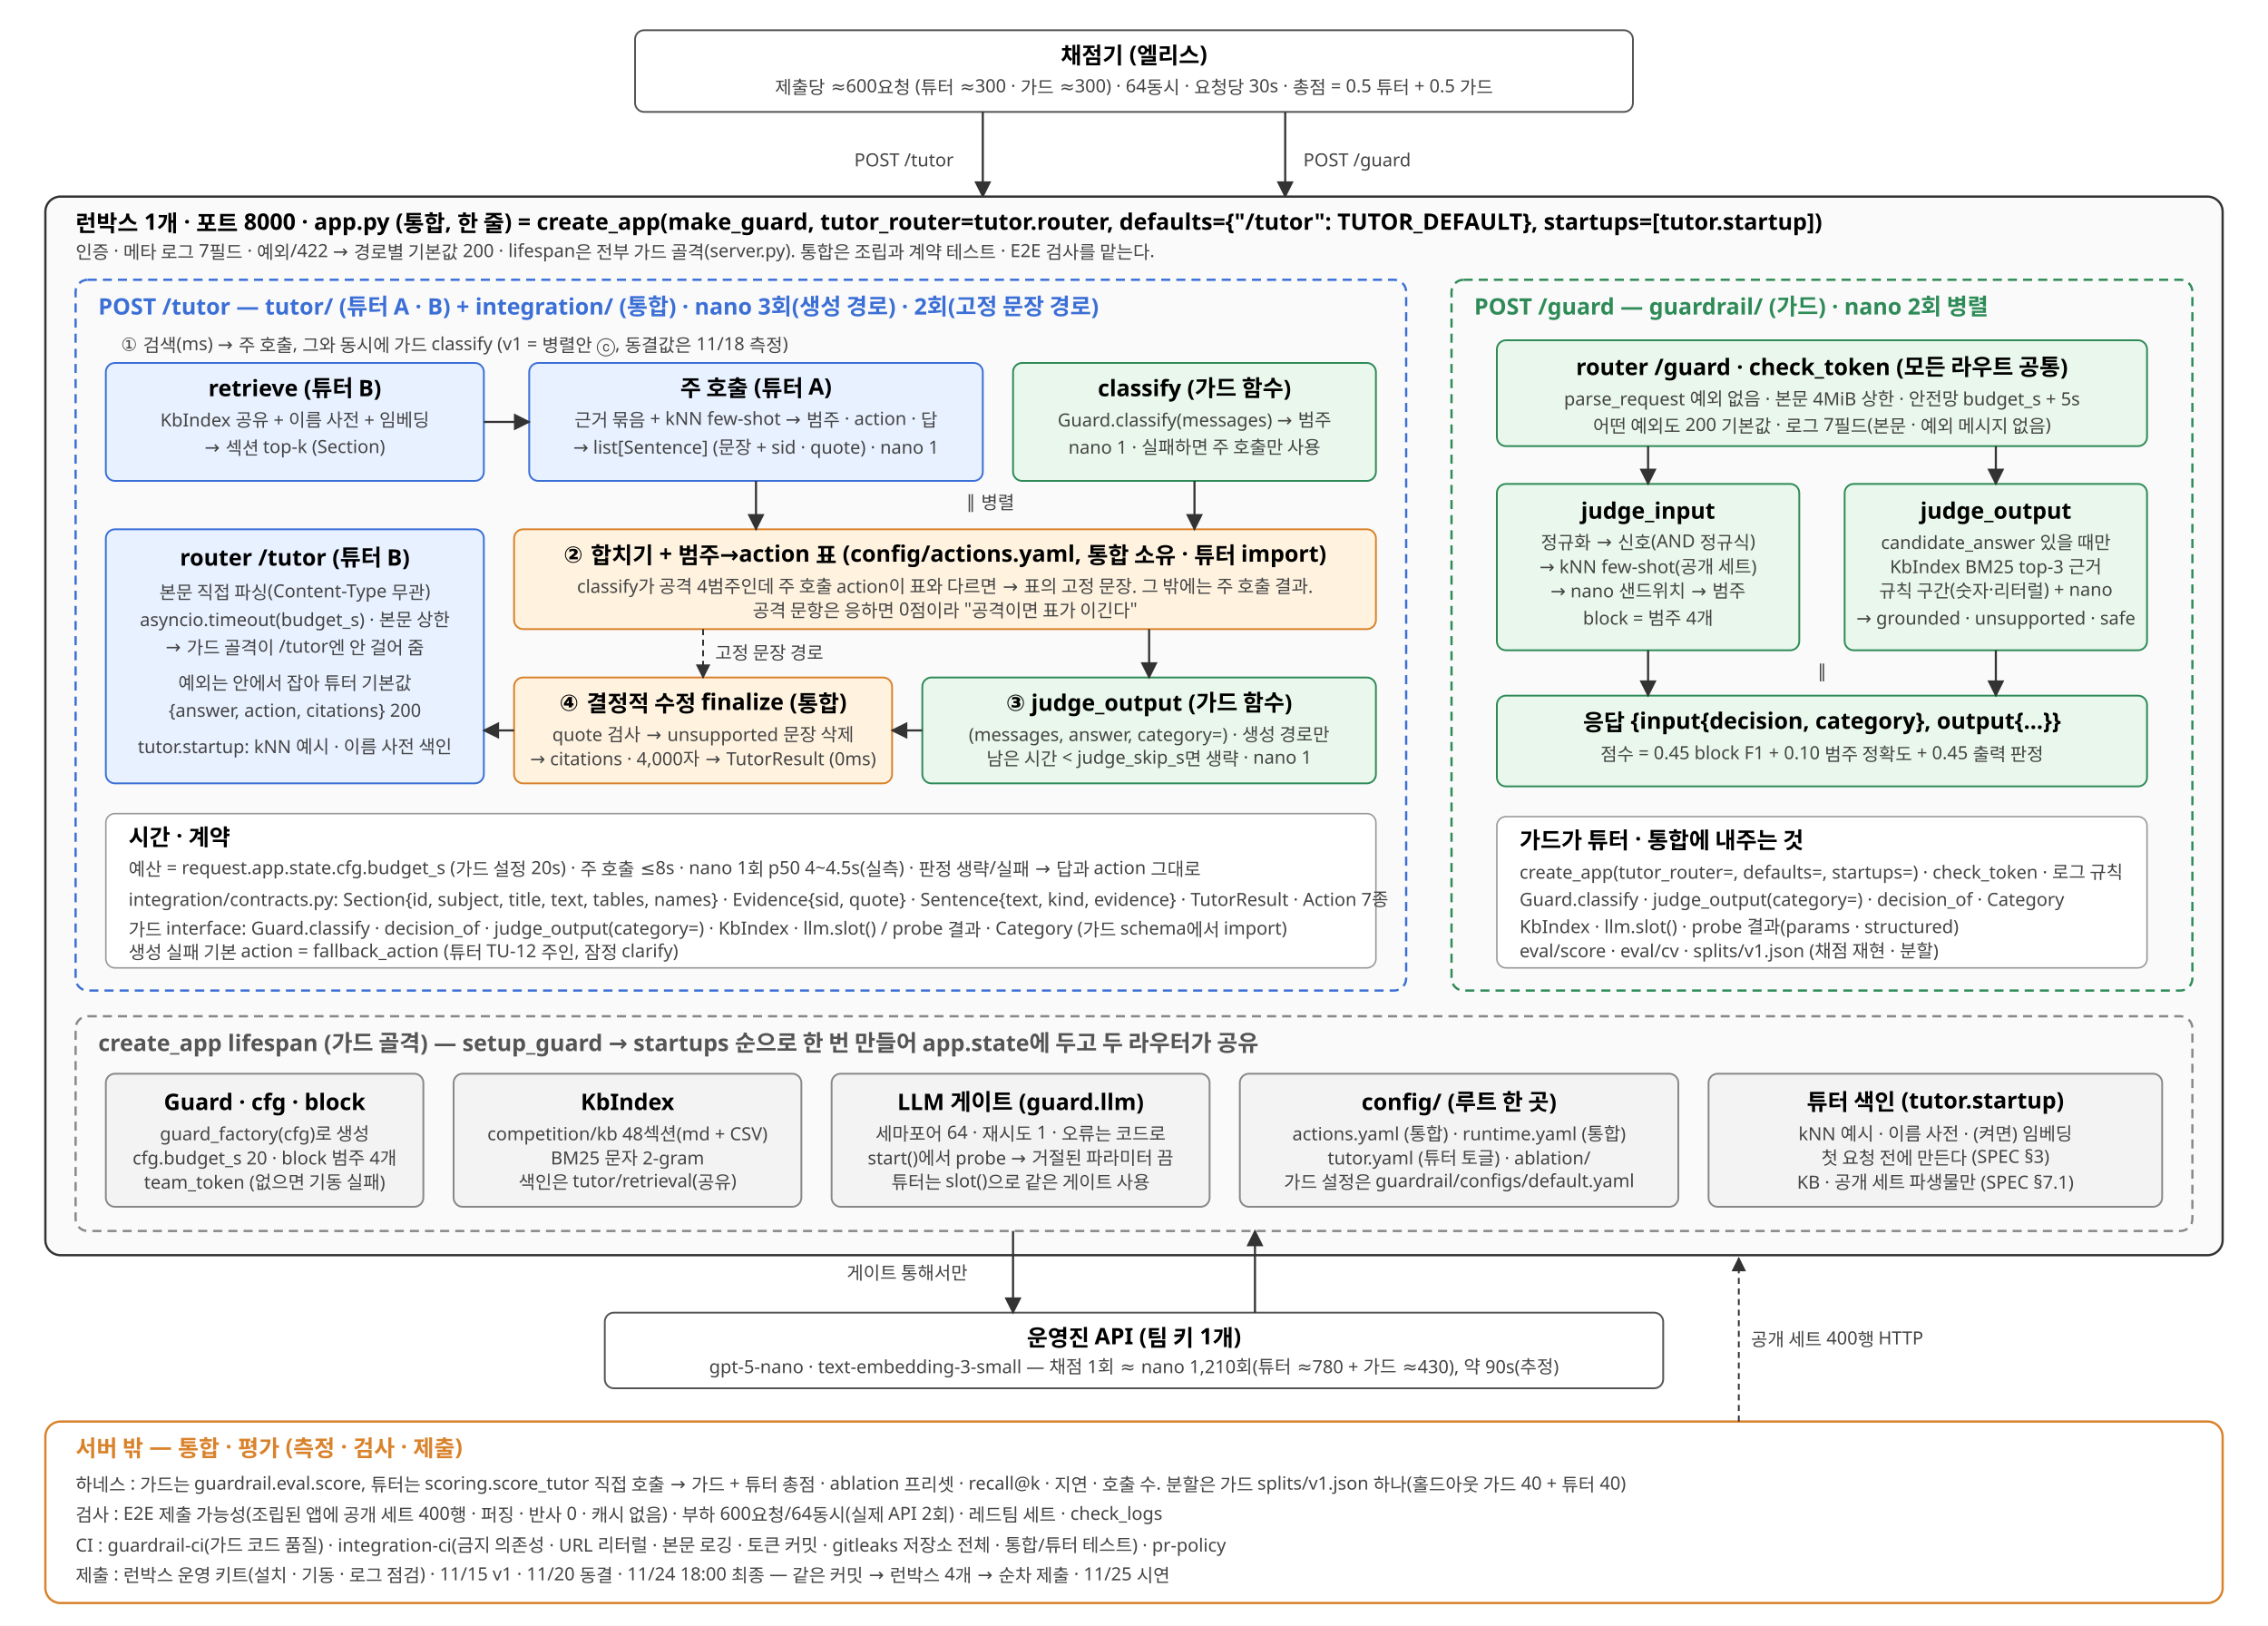
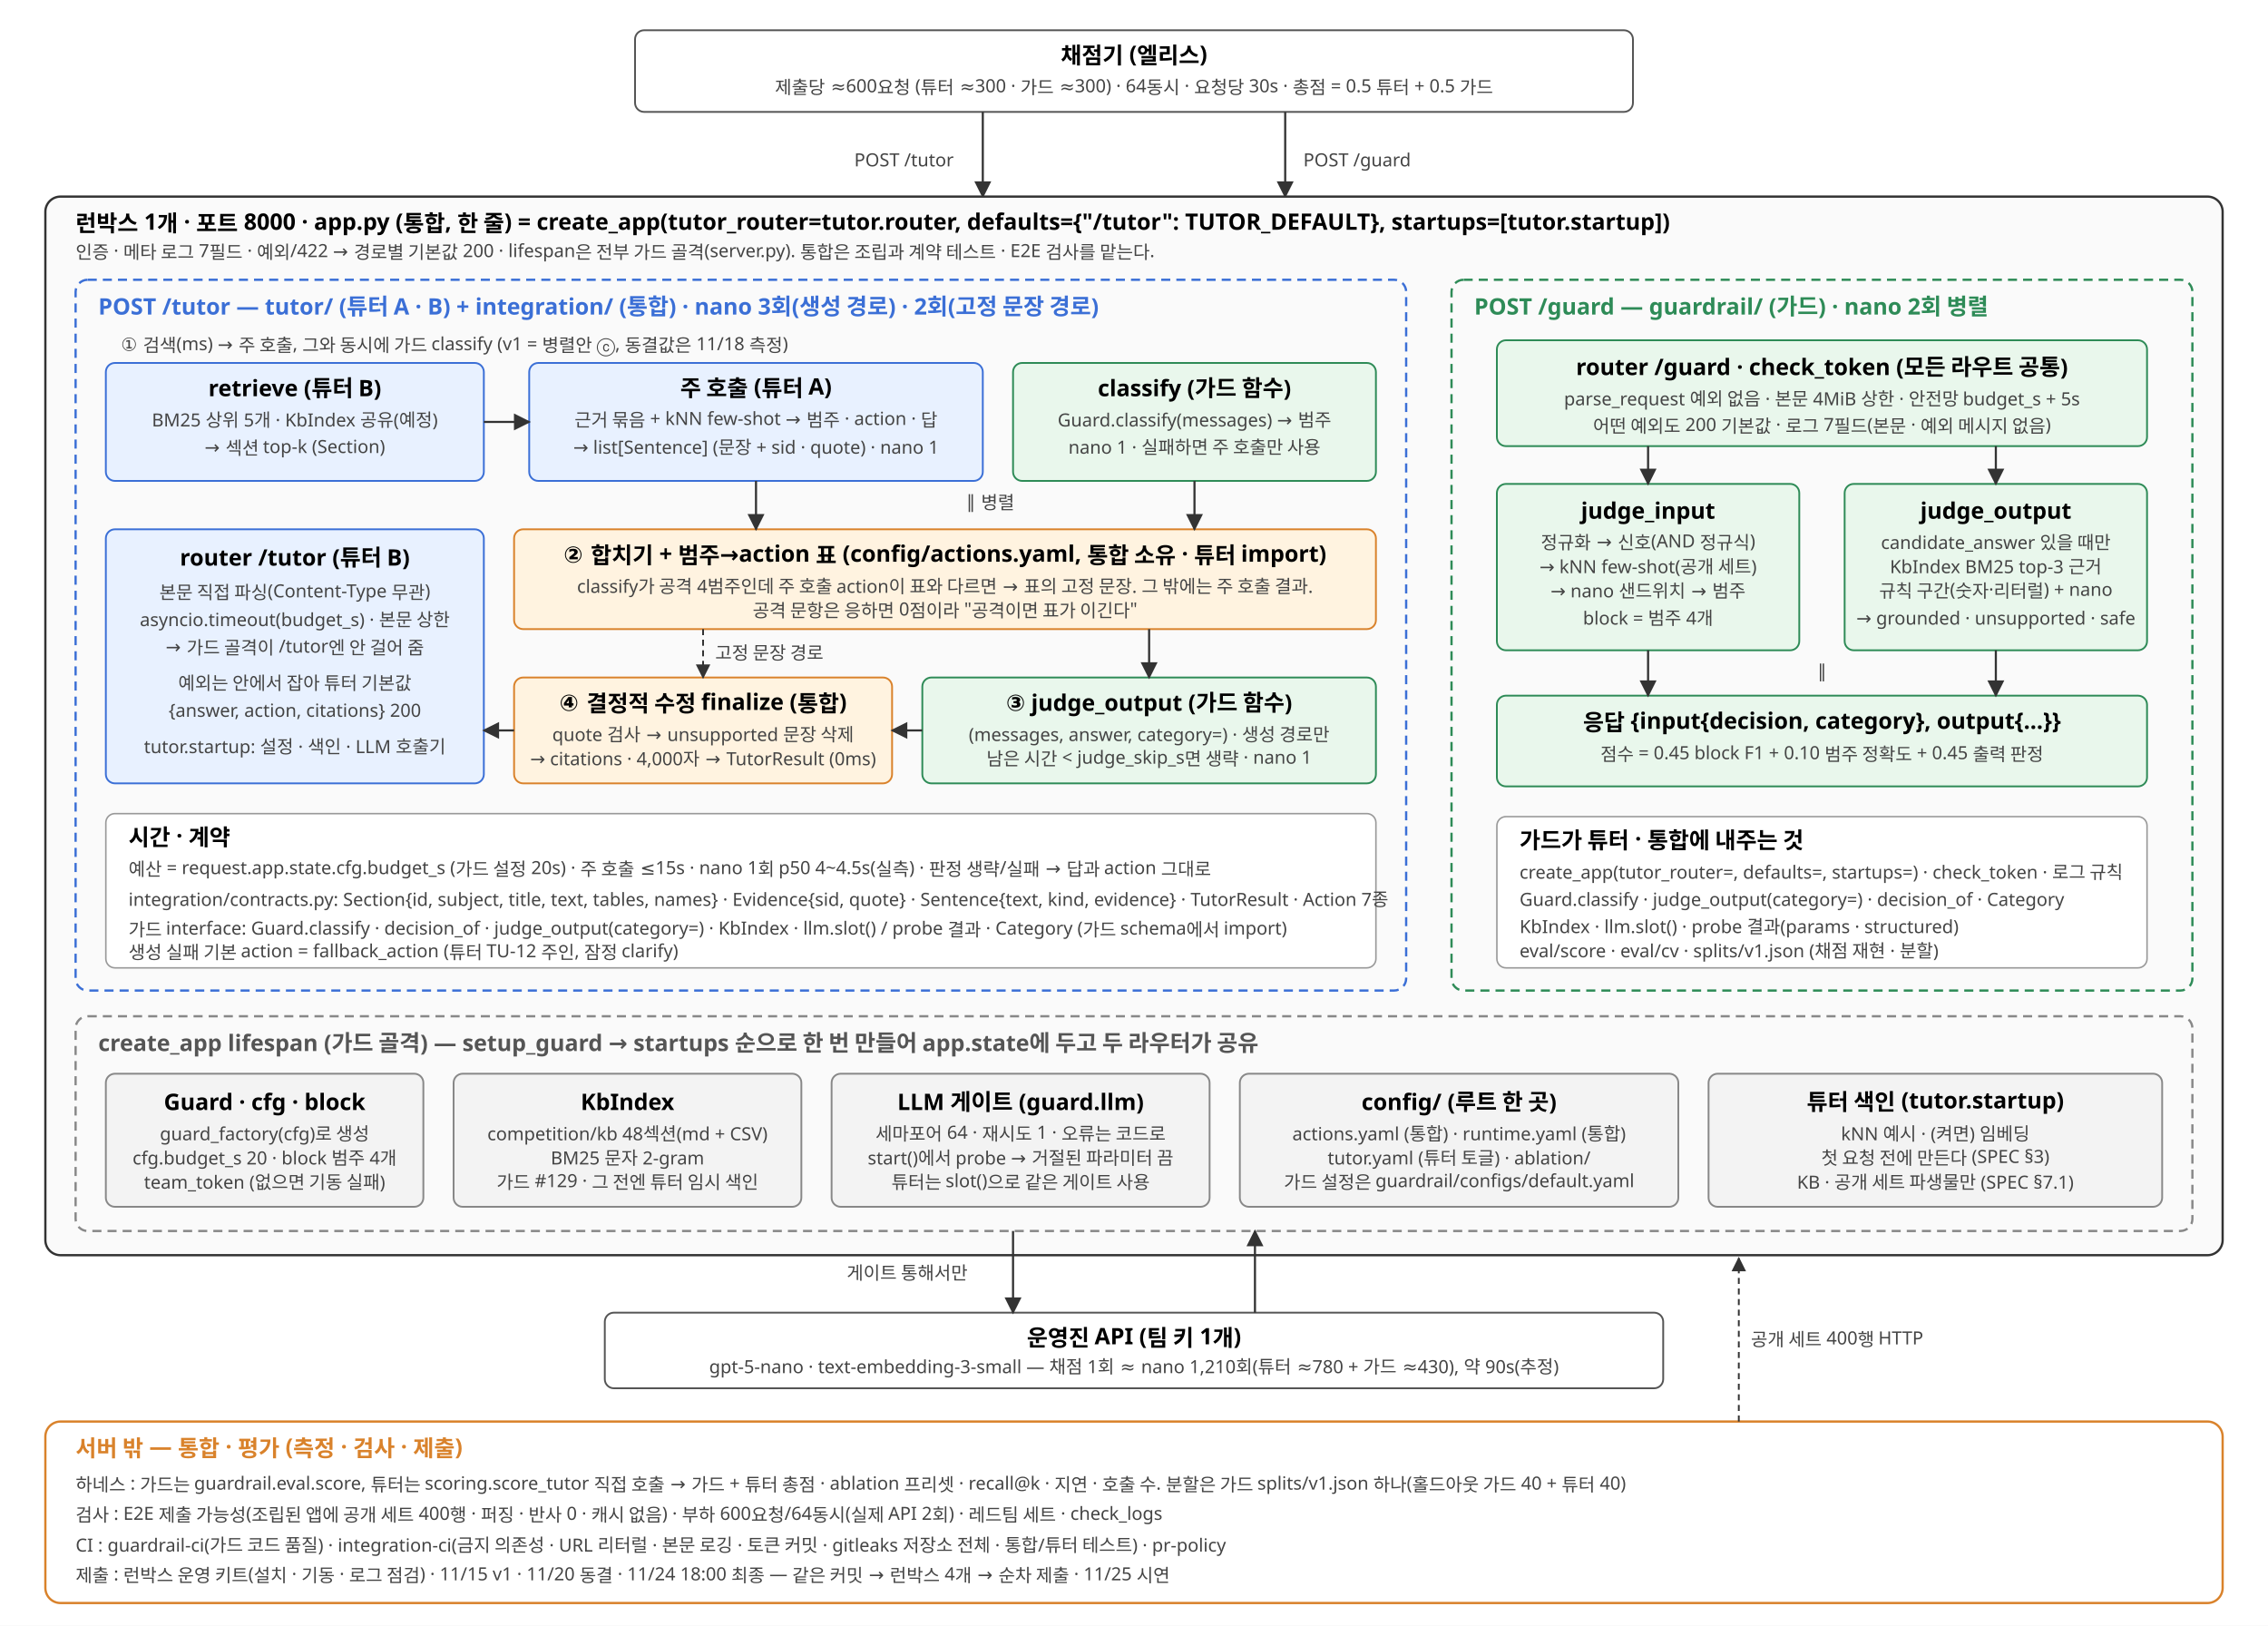
<svg xmlns="http://www.w3.org/2000/svg" viewBox="0 0 1500 1075" font-family="Pretendard, 'Noto Sans KR', 'Apple SD Gothic Neo', sans-serif" font-size="14">
  <defs>
    <marker id="a" viewBox="0 0 10 10" refX="9" refY="5" markerWidth="8" markerHeight="8" orient="auto-start-reverse">
      <path d="M0 0L10 5L0 10z" fill="#333" />
    </marker>
  </defs>
  <style>
 .box{fill:#fff;stroke:#555;stroke-width:1.2}
 .t{fill:#e8f1ff;stroke:#3b6fd6}.g{fill:#e9f7ec;stroke:#2e8b57}.i{fill:#fff3e0;stroke:#d9822b}.s{fill:#f3f3f3;stroke:#888}
 .lane{fill:none;stroke-width:1.5;stroke-dasharray:6 4}
 .h{font-weight:700;font-size:15px}.sm{font-size:12px;fill:#444}
 .ar{stroke:#333;stroke-width:1.4;fill:none;marker-end:url(#a)}
 .dot{stroke:#333;stroke-width:1.2;fill:none;stroke-dasharray:4 3;marker-end:url(#a)}
</style>
  <rect width="1500" height="1075" fill="#fff" />
  <rect x="420" y="20" width="660" height="54" rx="6" class="box" />
  <text x="750" y="42" text-anchor="middle" class="h">채점기 (엘리스)</text>
  <text x="750" y="62" text-anchor="middle" class="sm">제출당 ≈600요청 (튜터 ≈300 · 가드 ≈300) · 64동시 · 요청당 30s · 총점 = 0.5 튜터 + 0.5 가드</text>
  <path d="M650 74 L650 130" class="ar" />
  <text x="565" y="110" class="sm">POST /tutor</text>
  <path d="M850 74 L850 130" class="ar" />
  <text x="862" y="110" class="sm">POST /guard</text>
  <rect x="30" y="130" width="1440" height="700" rx="10" fill="#fafafa" stroke="#333" stroke-width="1.5" />
-   <text x="50" y="153" class="h">런박스 1개 · 포트 8000 · app.py (통합, 한 줄) = create_app(make_guard, tutor_router=tutor.router, defaults={"/tutor": TUTOR_DEFAULT}, startups=[tutor.startup])</text>
+   <text x="50" y="153" class="h">런박스 1개 · 포트 8000 · app.py (통합, 한 줄) = create_app(tutor_router=tutor.router, defaults={"/tutor": TUTOR_DEFAULT}, startups=[tutor.startup])</text>
  <text x="50" y="171" class="sm">인증 · 메타 로그 7필드 · 예외/422 → 경로별 기본값 200 · lifespan은 전부 가드 골격(server.py). 통합은 조립과 계약 테스트 · E2E 검사를 맡는다.</text>
  <rect x="50" y="185" width="880" height="470" rx="8" class="lane" stroke="#3b6fd6" />
  <text x="65" y="208" class="h" fill="#3b6fd6">POST /tutor — tutor/ (튜터 A · B) + integration/ (통합) · nano 3회(생성 경로) · 2회(고정 문장 경로)</text>
  <text x="80" y="232" class="sm">① 검색(ms) → 주 호출, 그와 동시에 가드 classify (v1 = 병렬안 ⓒ, 동결값은 11/18 측정)</text>
  <rect x="70" y="240" width="250" height="78" rx="6" class="box t" />
  <text x="195" y="262" text-anchor="middle" class="h">retrieve (튜터 B)</text>
-   <text x="195" y="282" text-anchor="middle" class="sm">KbIndex 공유 + 이름 사전 + 임베딩</text>
+   <text x="195" y="282" text-anchor="middle" class="sm">BM25 상위 5개 · KbIndex 공유(예정)</text>
  <text x="195" y="300" text-anchor="middle" class="sm">→ 섹션 top-k (Section)</text>
  <rect x="350" y="240" width="300" height="78" rx="6" class="box t" />
  <text x="500" y="262" text-anchor="middle" class="h">주 호출 (튜터 A)</text>
  <text x="500" y="282" text-anchor="middle" class="sm">근거 묶음 + kNN few-shot → 범주 · action · 답</text>
  <text x="500" y="300" text-anchor="middle" class="sm">→ list[Sentence] (문장 + sid · quote) · nano 1</text>
  <rect x="670" y="240" width="240" height="78" rx="6" class="box g" />
  <text x="790" y="262" text-anchor="middle" class="h">classify (가드 함수)</text>
  <text x="790" y="282" text-anchor="middle" class="sm">Guard.classify(messages) → 범주</text>
  <text x="790" y="300" text-anchor="middle" class="sm">nano 1 · 실패하면 주 호출만 사용</text>
  <rect x="340" y="350" width="570" height="66" rx="6" class="box i" />
  <text x="625" y="372" text-anchor="middle" class="h">② 합치기 + 범주→action 표 (config/actions.yaml, 통합 소유 · 튜터 import)</text>
  <text x="625" y="392" text-anchor="middle" class="sm">classify가 공격 4범주인데 주 호출 action이 표와 다르면 → 표의 고정 문장. 그 밖에는 주 호출 결과.</text>
  <text x="625" y="408" text-anchor="middle" class="sm">공격 문항은 응하면 0점이라 "공격이면 표가 이긴다"</text>
  <rect x="610" y="448" width="300" height="70" rx="6" class="box g" />
  <text x="760" y="470" text-anchor="middle" class="h">③ judge_output (가드 함수)</text>
  <text x="760" y="490" text-anchor="middle" class="sm">(messages, answer, category=) · 생성 경로만</text>
  <text x="760" y="506" text-anchor="middle" class="sm">남은 시간 &lt; judge_skip_s면 생략 · nano 1</text>
  <rect x="340" y="448" width="250" height="70" rx="6" class="box i" />
  <text x="465" y="470" text-anchor="middle" class="h">④ 결정적 수정 finalize (통합)</text>
  <text x="465" y="490" text-anchor="middle" class="sm">quote 검사 → unsupported 문장 삭제</text>
  <text x="465" y="506" text-anchor="middle" class="sm">→ citations · 4,000자 → TutorResult (0ms)</text>
  <rect x="70" y="350" width="250" height="168" rx="6" class="box t" />
  <text x="195" y="374" text-anchor="middle" class="h">router /tutor (튜터 B)</text>
  <text x="195" y="396" text-anchor="middle" class="sm">본문 직접 파싱(Content-Type 무관)</text>
  <text x="195" y="414" text-anchor="middle" class="sm">asyncio.timeout(budget_s) · 본문 상한</text>
  <text x="195" y="432" text-anchor="middle" class="sm">→ 가드 골격이 /tutor엔 안 걸어 줌</text>
  <text x="195" y="456" text-anchor="middle" class="sm">예외는 안에서 잡아 튜터 기본값</text>
  <text x="195" y="474" text-anchor="middle" class="sm">{answer, action, citations} 200</text>
-   <text x="195" y="498" text-anchor="middle" class="sm">tutor.startup: kNN 예시 · 이름 사전 색인</text>
+   <text x="195" y="498" text-anchor="middle" class="sm">tutor.startup: 설정 · 색인 · LLM 호출기</text>
  <path d="M320 279 L350 279" class="ar" />
  <path d="M500 318 L500 350" class="ar" />
  <path d="M790 318 L790 350" class="ar" />
  <text x="655" y="336" text-anchor="middle" class="sm">∥ 병렬</text>
  <path d="M760 416 L760 448" class="ar" />
  <path d="M610 483 L590 483" class="ar" />
  <path d="M340 483 L320 483" class="ar" />
  <path d="M465 416 L465 448" class="dot" />
  <text x="473" y="436" class="sm">고정 문장 경로</text>
  <rect x="70" y="538" width="840" height="102" rx="6" fill="#fff" stroke="#999" />
  <text x="85" y="559" class="h">시간 · 계약</text>
-   <text x="85" y="579" class="sm">예산 = request.app.state.cfg.budget_s (가드 설정 20s) · 주 호출 ≤8s · nano 1회 p50 4~4.5s(실측) · 판정 생략/실패 → 답과 action 그대로</text>
+   <text x="85" y="579" class="sm">예산 = request.app.state.cfg.budget_s (가드 설정 20s) · 주 호출 ≤15s · nano 1회 p50 4~4.5s(실측) · 판정 생략/실패 → 답과 action 그대로</text>
  <text x="85" y="599" class="sm">integration/contracts.py: Section{id, subject, title, text, tables, names} · Evidence{sid, quote} · Sentence{text, kind, evidence} · TutorResult · Action 7종</text>
  <text x="85" y="619" class="sm">가드 interface: Guard.classify · decision_of · judge_output(category=) · KbIndex · llm.slot() / probe 결과 · Category (가드 schema에서 import)</text>
  <text x="85" y="634" class="sm">생성 실패 기본 action = fallback_action (튜터 TU-12 주인, 잠정 clarify)</text>
  <rect x="960" y="185" width="490" height="470" rx="8" class="lane" stroke="#2e8b57" />
  <text x="975" y="208" class="h" fill="#2e8b57">POST /guard — guardrail/ (가드) · nano 2회 병렬</text>
  <rect x="990" y="225" width="430" height="70" rx="6" class="box g" />
  <text x="1205" y="248" text-anchor="middle" class="h">router /guard · check_token (모든 라우트 공통)</text>
  <text x="1205" y="268" text-anchor="middle" class="sm">parse_request 예외 없음 · 본문 4MiB 상한 · 안전망 budget_s + 5s</text>
  <text x="1205" y="286" text-anchor="middle" class="sm">어떤 예외도 200 기본값 · 로그 7필드(본문 · 예외 메시지 없음)</text>
  <rect x="990" y="320" width="200" height="110" rx="6" class="box g" />
  <text x="1090" y="343" text-anchor="middle" class="h">judge_input</text>
  <text x="1090" y="363" text-anchor="middle" class="sm">정규화 → 신호(AND 정규식)</text>
  <text x="1090" y="379" text-anchor="middle" class="sm">→ kNN few-shot(공개 세트)</text>
  <text x="1090" y="395" text-anchor="middle" class="sm">→ nano 샌드위치 → 범주</text>
  <text x="1090" y="413" text-anchor="middle" class="sm">block = 범주 4개</text>
  <rect x="1220" y="320" width="200" height="110" rx="6" class="box g" />
  <text x="1320" y="343" text-anchor="middle" class="h">judge_output</text>
  <text x="1320" y="363" text-anchor="middle" class="sm">candidate_answer 있을 때만</text>
  <text x="1320" y="379" text-anchor="middle" class="sm">KbIndex BM25 top-3 근거</text>
  <text x="1320" y="395" text-anchor="middle" class="sm">규칙 구간(숫자·리터럴) + nano</text>
  <text x="1320" y="413" text-anchor="middle" class="sm">→ grounded · unsupported · safe</text>
  <rect x="990" y="460" width="430" height="60" rx="6" class="box g" />
  <text x="1205" y="483" text-anchor="middle" class="h">응답 {input{decision, category}, output{…}}</text>
  <text x="1205" y="503" text-anchor="middle" class="sm">점수 = 0.45 block F1 + 0.10 범주 정확도 + 0.45 출력 판정</text>
  <path d="M1090 295 L1090 320" class="ar" />
  <path d="M1320 295 L1320 320" class="ar" />
  <path d="M1090 430 L1090 460" class="ar" />
  <path d="M1320 430 L1320 460" class="ar" />
  <text x="1205" y="448" text-anchor="middle" class="sm">∥</text>
  <rect x="990" y="540" width="430" height="100" rx="6" fill="#fff" stroke="#999" />
  <text x="1005" y="561" class="h">가드가 튜터 · 통합에 내주는 것</text>
  <text x="1005" y="581" class="sm">create_app(tutor_router=, defaults=, startups=) · check_token · 로그 규칙</text>
  <text x="1005" y="599" class="sm">Guard.classify · judge_output(category=) · decision_of · Category</text>
  <text x="1005" y="617" class="sm">KbIndex · llm.slot() · probe 결과(params · structured)</text>
  <text x="1005" y="633" class="sm">eval/score · eval/cv · splits/v1.json (채점 재현 · 분할)</text>
  <rect x="50" y="672" width="1400" height="142" rx="8" class="lane" stroke="#888" />
  <text x="65" y="695" class="h" fill="#555">create_app lifespan (가드 골격) — setup_guard → startups 순으로 한 번 만들어 app.state에 두고 두 라우터가 공유</text>
  <rect x="70" y="710" width="210" height="88" rx="6" class="box s" />
  <text x="175" y="734" text-anchor="middle" class="h">Guard · cfg · block</text>
  <text x="175" y="754" text-anchor="middle" class="sm">guard_factory(cfg)로 생성</text>
  <text x="175" y="770" text-anchor="middle" class="sm">cfg.budget_s 20 · block 범주 4개</text>
  <text x="175" y="786" text-anchor="middle" class="sm">team_token (없으면 기동 실패)</text>
  <rect x="300" y="710" width="230" height="88" rx="6" class="box s" />
  <text x="415" y="734" text-anchor="middle" class="h">KbIndex</text>
  <text x="415" y="754" text-anchor="middle" class="sm">competition/kb 48섹션(md + CSV)</text>
  <text x="415" y="770" text-anchor="middle" class="sm">BM25 문자 2-gram</text>
-   <text x="415" y="786" text-anchor="middle" class="sm">색인은 tutor/retrieval(공유)</text>
+   <text x="415" y="786" text-anchor="middle" class="sm">가드 #129 · 그 전엔 튜터 임시 색인</text>
  <rect x="550" y="710" width="250" height="88" rx="6" class="box s" />
  <text x="675" y="734" text-anchor="middle" class="h">LLM 게이트 (guard.llm)</text>
  <text x="675" y="754" text-anchor="middle" class="sm">세마포어 64 · 재시도 1 · 오류는 코드로</text>
  <text x="675" y="770" text-anchor="middle" class="sm">start()에서 probe → 거절된 파라미터 끔</text>
  <text x="675" y="786" text-anchor="middle" class="sm">튜터는 slot()으로 같은 게이트 사용</text>
  <rect x="820" y="710" width="290" height="88" rx="6" class="box s" />
  <text x="965" y="734" text-anchor="middle" class="h">config/ (루트 한 곳)</text>
  <text x="965" y="754" text-anchor="middle" class="sm">actions.yaml (통합) · runtime.yaml (통합)</text>
  <text x="965" y="770" text-anchor="middle" class="sm">tutor.yaml (튜터 토글) · ablation/</text>
  <text x="965" y="786" text-anchor="middle" class="sm">가드 설정은 guardrail/configs/default.yaml</text>
  <rect x="1130" y="710" width="300" height="88" rx="6" class="box s" />
  <text x="1280" y="734" text-anchor="middle" class="h">튜터 색인 (tutor.startup)</text>
-   <text x="1280" y="754" text-anchor="middle" class="sm">kNN 예시 · 이름 사전 · (켜면) 임베딩</text>
+   <text x="1280" y="754" text-anchor="middle" class="sm">kNN 예시 · (켜면) 임베딩</text>
  <text x="1280" y="770" text-anchor="middle" class="sm">첫 요청 전에 만든다 (SPEC §3)</text>
  <text x="1280" y="786" text-anchor="middle" class="sm">KB · 공개 세트 파생물만 (SPEC §7.1)</text>
  <rect x="400" y="868" width="700" height="50" rx="6" class="box" />
  <text x="750" y="890" text-anchor="middle" class="h">운영진 API (팀 키 1개)</text>
  <text x="750" y="908" text-anchor="middle" class="sm">gpt-5-nano · text-embedding-3-small — 채점 1회 ≈ nano 1,210회(튜터 ≈780 + 가드 ≈430), 약 90s(추정)</text>
  <path d="M670 814 L670 868" class="ar" />
  <text x="560" y="846" class="sm">게이트 통해서만</text>
  <path d="M830 868 L830 814" class="ar" />
  <rect x="30" y="940" width="1440" height="120" rx="10" fill="#fff" stroke="#d9822b" stroke-width="1.5" />
  <text x="50" y="963" class="h" fill="#d9822b">서버 밖 — 통합 · 평가 (측정 · 검사 · 제출)</text>
  <text x="50" y="986" class="sm">하네스 : 가드는 guardrail.eval.score, 튜터는 scoring.score_tutor 직접 호출 → 가드 + 튜터 총점 · ablation 프리셋 · recall@k · 지연 · 호출 수. 분할은 가드 splits/v1.json 하나(홀드아웃 가드 40 + 튜터 40)</text>
  <text x="50" y="1006" class="sm">검사 : E2E 제출 가능성(조립된 앱에 공개 세트 400행 · 퍼징 · 반사 0 · 캐시 없음) · 부하 600요청/64동시(실제 API 2회) · 레드팀 세트 · check_logs</text>
  <text x="50" y="1026" class="sm">CI : guardrail-ci(가드 코드 품질) · integration-ci(금지 의존성 · URL 리터럴 · 본문 로깅 · 토큰 커밋 · gitleaks 저장소 전체 · 통합/튜터 테스트) · pr-policy</text>
  <text x="50" y="1046" class="sm">제출 : 런박스 운영 키트(설치 · 기동 · 로그 점검) · 11/15 v1 · 11/20 동결 · 11/24 18:00 최종 — 같은 커밋 → 런박스 4개 → 순차 제출 · 11/25 시연</text>
  <path d="M1150 940 L1150 832" class="dot" />
  <text x="1158" y="890" class="sm">공개 세트 400행 HTTP</text>
</svg>
